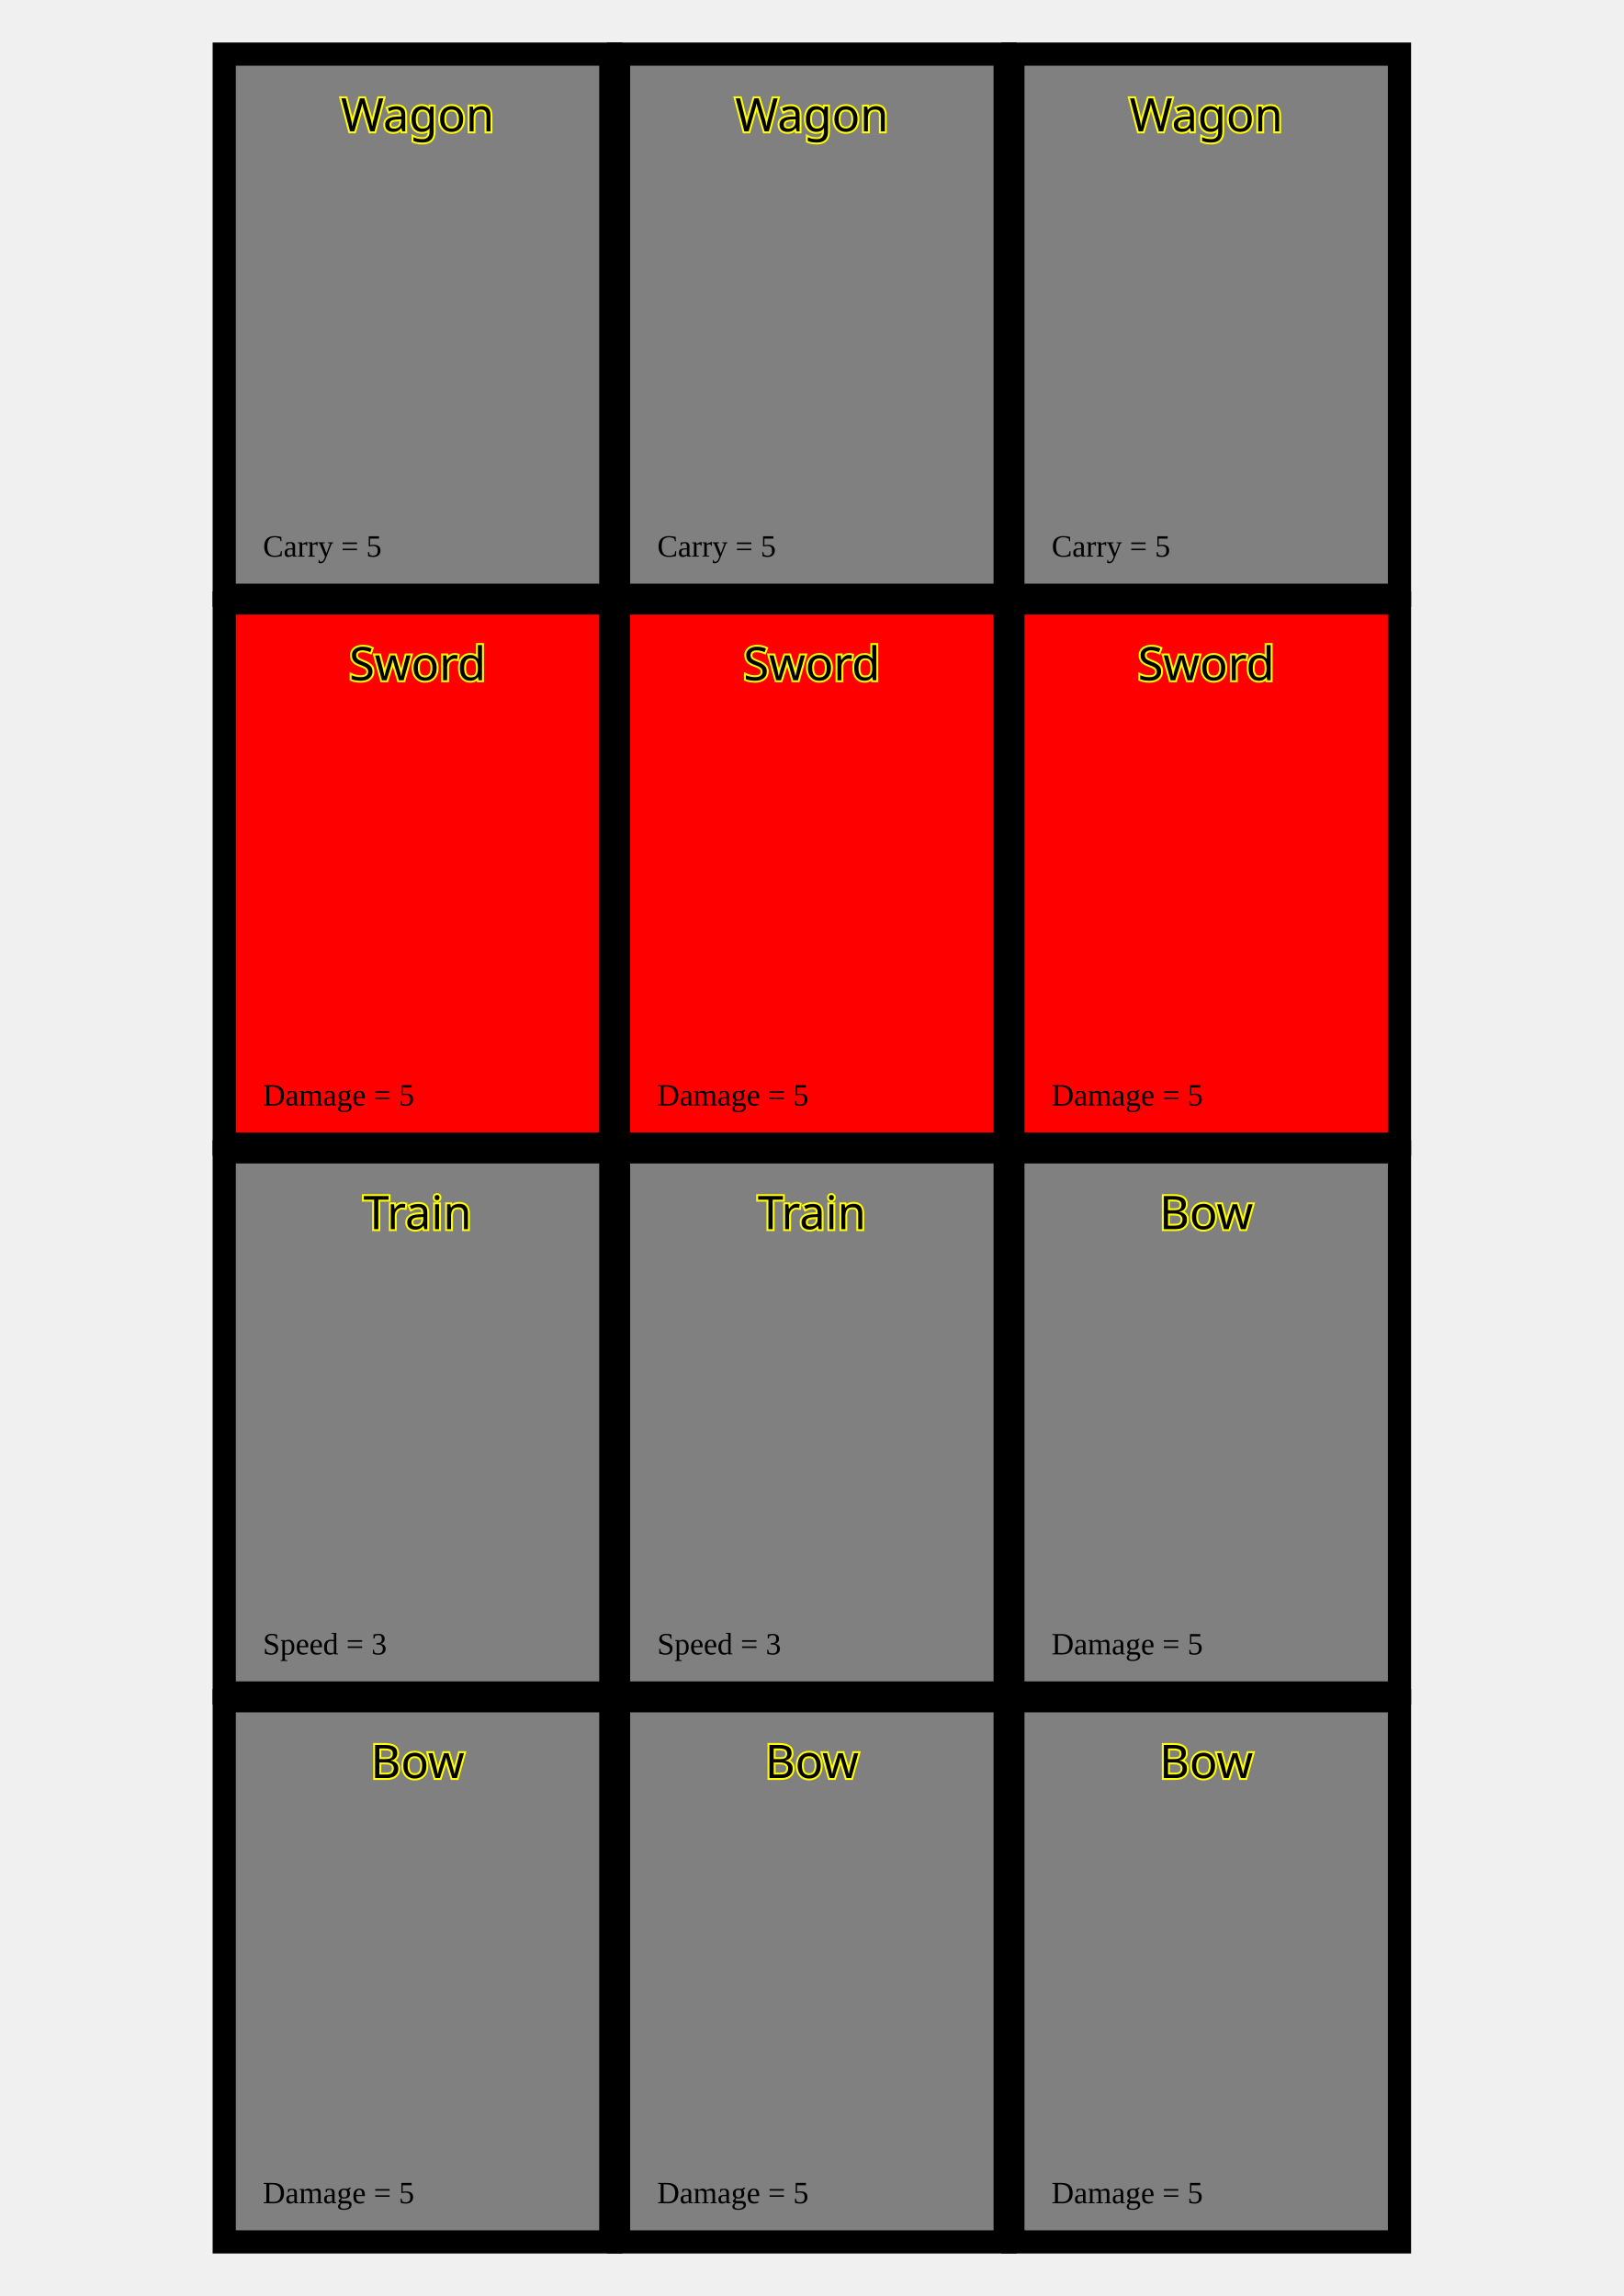
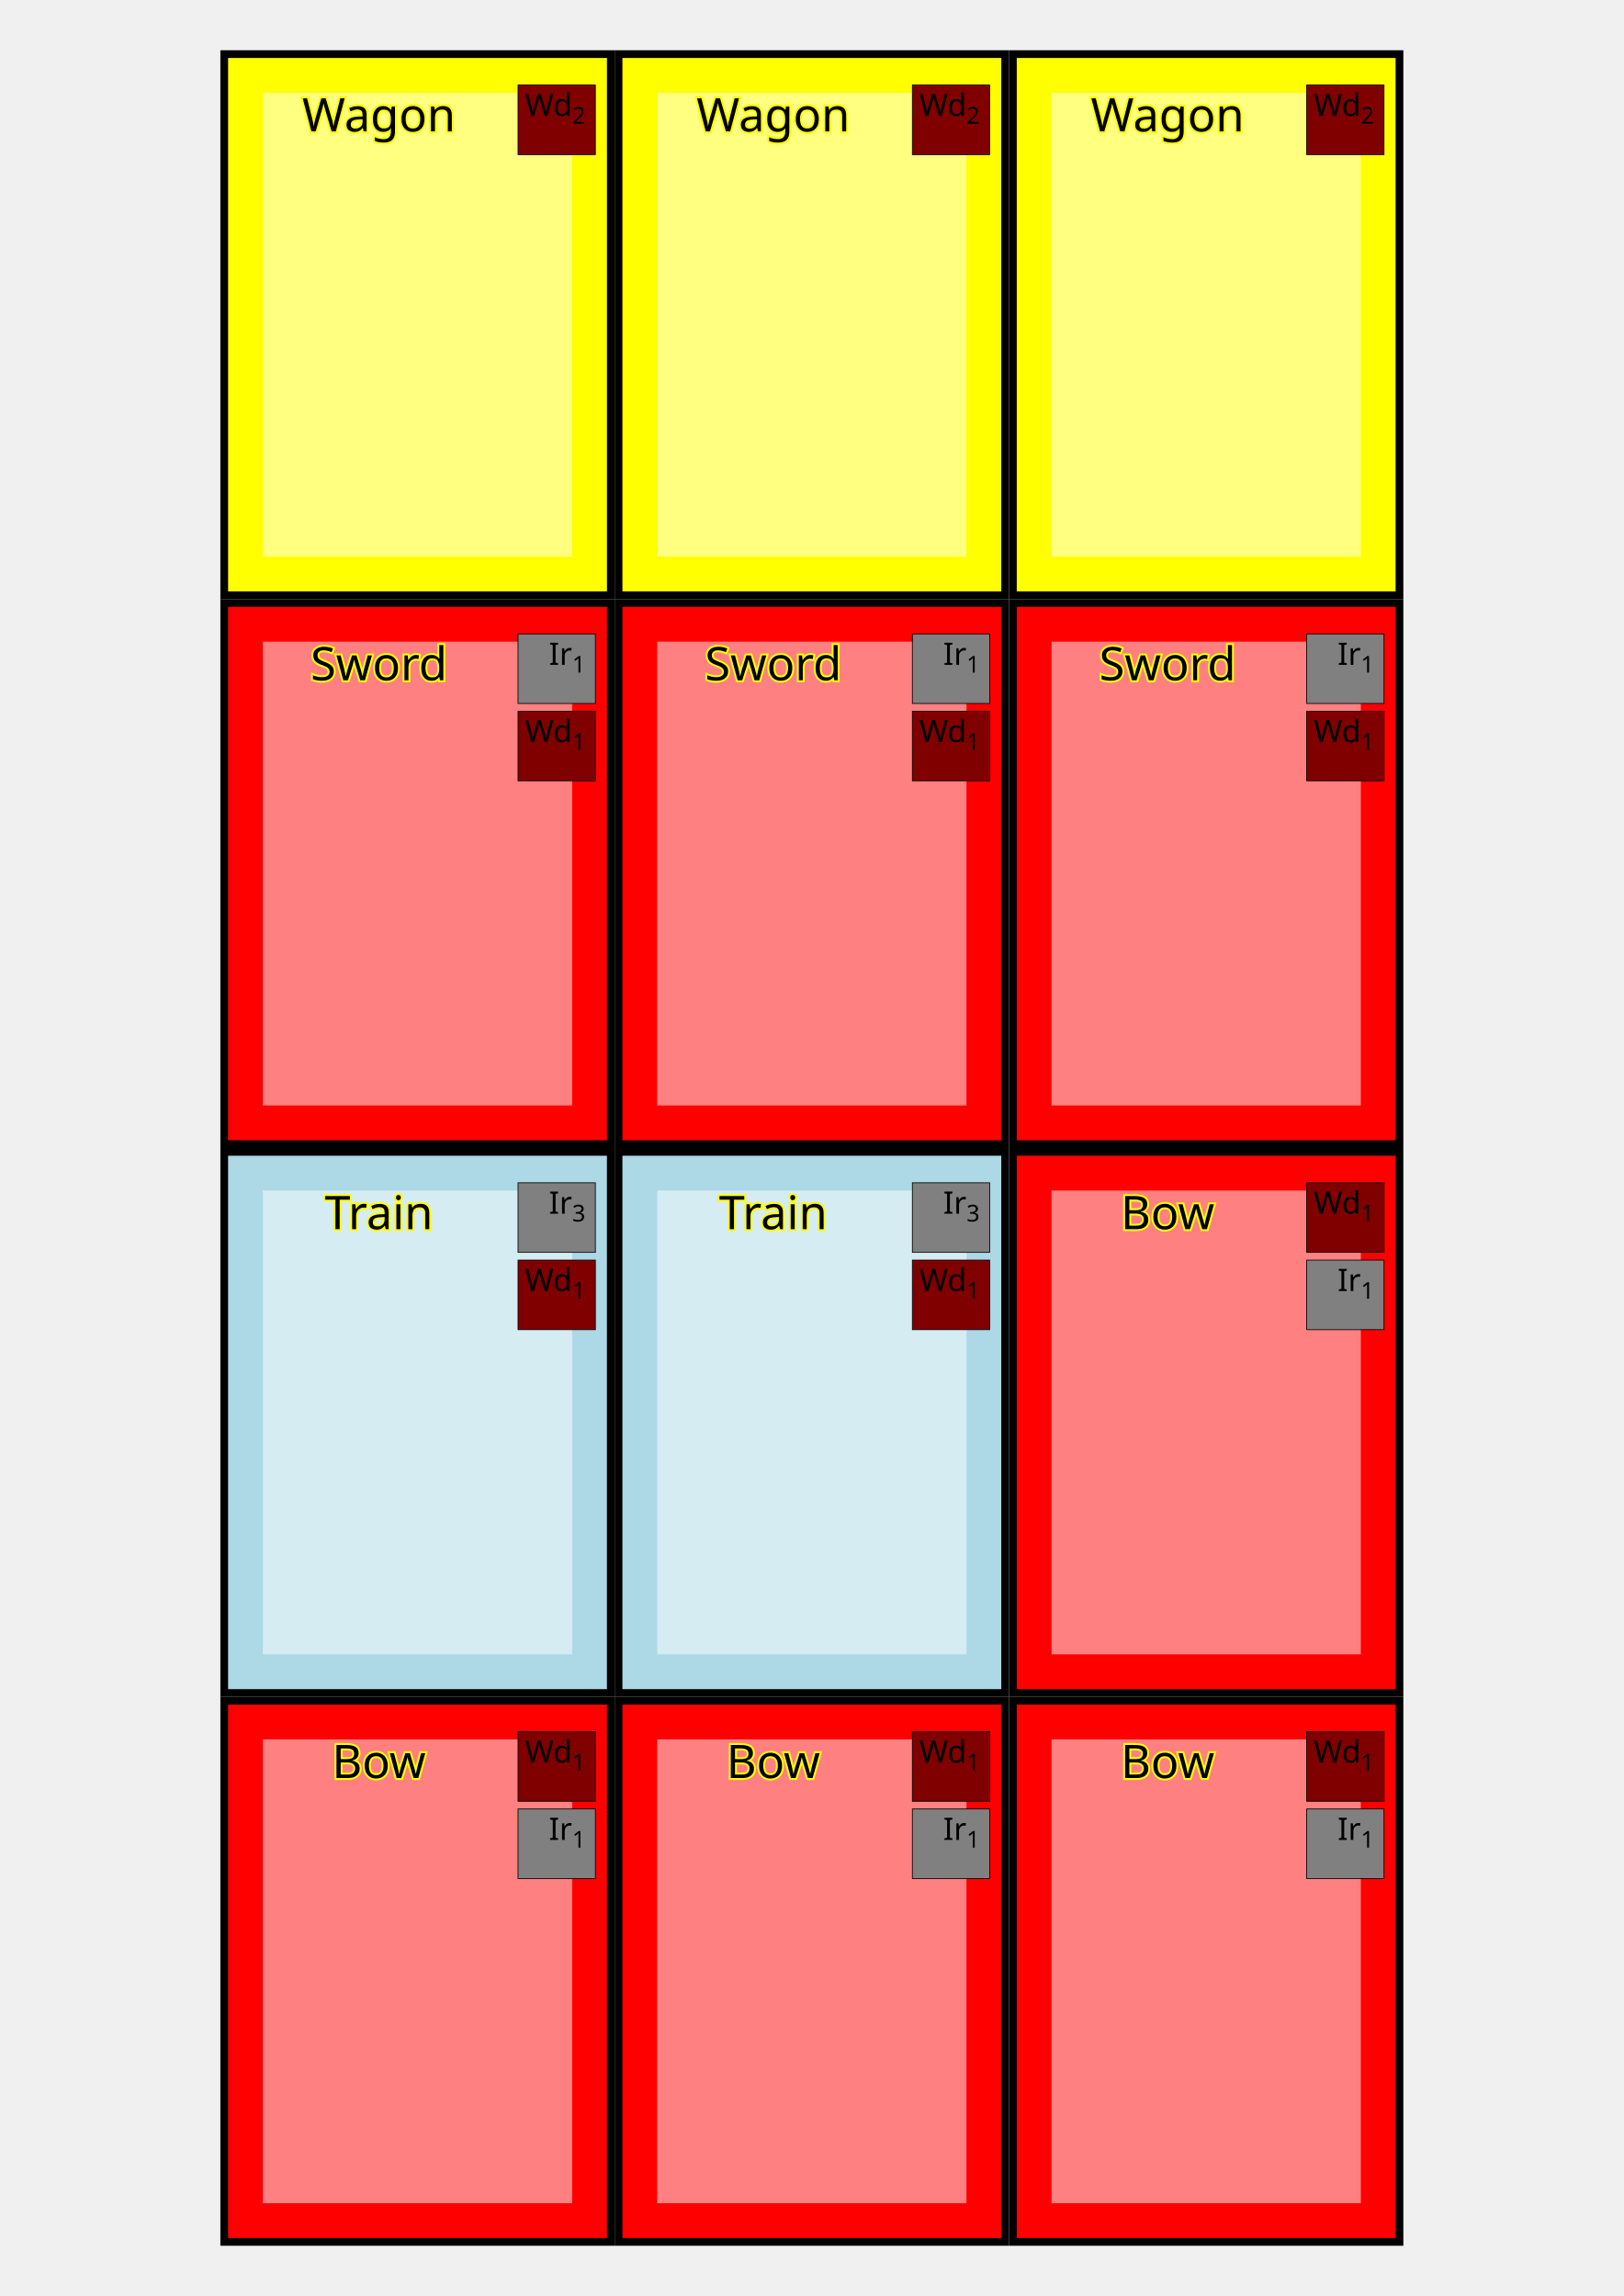
<svg xmlns="http://www.w3.org/2000/svg" version="1.1" width="210mm" height="297mm" viewBox="0 0 210 297">
  <g transform="translate(29 7)">
-     <rect x="0" y="0" width="50" height="70" fill="gray" stroke="black" stroke-width="3" />
-     <text x="25" y="10" fill="black" stroke="yellow" stroke-width="0.5" style="paint-order:stroke" text-anchor="middle" font-size="6" font-family="Rockwell">Wagon</text>
-     <text x="5" y="65" font-size="4" fill="black" text-anchor="left">Carry = 5</text>
+     <rect x="0" y="0" width="50" height="70" fill="yellow" stroke="black" stroke-width="1" />
+     <rect x="5" y="5" width="40" height="60" fill="White" stroke="None" opacity="0.5" />
+     <text x="20" y="10" fill="black" stroke="yellow" stroke-width="0.5" style="paint-order:stroke" text-anchor="middle" font-size="6" font-family="Rockwell">Wagon</text>
+     <rect x="38" y="4" width="10" height="9" fill="maroon" stroke="black" stroke-width="0.1" />
+     <text x="45" y="8" font-size="4" font-family="Rockwell" text-anchor="end">Wd</text>
+     <text x="45" y="9" font-size="3" font-family="Rockwell" text-anchor="start">2</text>
  </g>
  <g transform="translate(80 7)">
-     <rect x="0" y="0" width="50" height="70" fill="gray" stroke="black" stroke-width="3" />
-     <text x="25" y="10" fill="black" stroke="yellow" stroke-width="0.5" style="paint-order:stroke" text-anchor="middle" font-size="6" font-family="Rockwell">Wagon</text>
-     <text x="5" y="65" font-size="4" fill="black" text-anchor="left">Carry = 5</text>
+     <rect x="0" y="0" width="50" height="70" fill="yellow" stroke="black" stroke-width="1" />
+     <rect x="5" y="5" width="40" height="60" fill="White" stroke="None" opacity="0.5" />
+     <text x="20" y="10" fill="black" stroke="yellow" stroke-width="0.5" style="paint-order:stroke" text-anchor="middle" font-size="6" font-family="Rockwell">Wagon</text>
+     <rect x="38" y="4" width="10" height="9" fill="maroon" stroke="black" stroke-width="0.1" />
+     <text x="45" y="8" font-size="4" font-family="Rockwell" text-anchor="end">Wd</text>
+     <text x="45" y="9" font-size="3" font-family="Rockwell" text-anchor="start">2</text>
  </g>
  <g transform="translate(131 7)">
-     <rect x="0" y="0" width="50" height="70" fill="gray" stroke="black" stroke-width="3" />
-     <text x="25" y="10" fill="black" stroke="yellow" stroke-width="0.5" style="paint-order:stroke" text-anchor="middle" font-size="6" font-family="Rockwell">Wagon</text>
-     <text x="5" y="65" font-size="4" fill="black" text-anchor="left">Carry = 5</text>
+     <rect x="0" y="0" width="50" height="70" fill="yellow" stroke="black" stroke-width="1" />
+     <rect x="5" y="5" width="40" height="60" fill="White" stroke="None" opacity="0.5" />
+     <text x="20" y="10" fill="black" stroke="yellow" stroke-width="0.5" style="paint-order:stroke" text-anchor="middle" font-size="6" font-family="Rockwell">Wagon</text>
+     <rect x="38" y="4" width="10" height="9" fill="maroon" stroke="black" stroke-width="0.1" />
+     <text x="45" y="8" font-size="4" font-family="Rockwell" text-anchor="end">Wd</text>
+     <text x="45" y="9" font-size="3" font-family="Rockwell" text-anchor="start">2</text>
  </g>
  <g transform="translate(29 78)">
-     <rect x="0" y="0" width="50" height="70" fill="red" stroke="black" stroke-width="3" />
-     <text x="25" y="10" fill="black" stroke="yellow" stroke-width="0.5" style="paint-order:stroke" text-anchor="middle" font-size="6" font-family="Rockwell">Sword</text>
-     <text x="5" y="65" font-size="4" fill="black" text-anchor="left">Damage = 5</text>
+     <rect x="0" y="0" width="50" height="70" fill="red" stroke="black" stroke-width="1" />
+     <rect x="5" y="5" width="40" height="60" fill="White" stroke="None" opacity="0.5" />
+     <text x="20" y="10" fill="black" stroke="yellow" stroke-width="0.5" style="paint-order:stroke" text-anchor="middle" font-size="6" font-family="Rockwell">Sword</text>
+     <rect x="38" y="4" width="10" height="9" fill="gray" stroke="black" stroke-width="0.1" />
+     <text x="45" y="8" font-size="4" font-family="Rockwell" text-anchor="end">Ir</text>
+     <text x="45" y="9" font-size="3" font-family="Rockwell" text-anchor="start">1</text>
+     <rect x="38" y="14" width="10" height="9" fill="maroon" stroke="black" stroke-width="0.1" />
+     <text x="45" y="18" font-size="4" font-family="Rockwell" text-anchor="end">Wd</text>
+     <text x="45" y="19" font-size="3" font-family="Rockwell" text-anchor="start">1</text>
  </g>
  <g transform="translate(80 78)">
-     <rect x="0" y="0" width="50" height="70" fill="red" stroke="black" stroke-width="3" />
-     <text x="25" y="10" fill="black" stroke="yellow" stroke-width="0.5" style="paint-order:stroke" text-anchor="middle" font-size="6" font-family="Rockwell">Sword</text>
-     <text x="5" y="65" font-size="4" fill="black" text-anchor="left">Damage = 5</text>
+     <rect x="0" y="0" width="50" height="70" fill="red" stroke="black" stroke-width="1" />
+     <rect x="5" y="5" width="40" height="60" fill="White" stroke="None" opacity="0.5" />
+     <text x="20" y="10" fill="black" stroke="yellow" stroke-width="0.5" style="paint-order:stroke" text-anchor="middle" font-size="6" font-family="Rockwell">Sword</text>
+     <rect x="38" y="4" width="10" height="9" fill="gray" stroke="black" stroke-width="0.1" />
+     <text x="45" y="8" font-size="4" font-family="Rockwell" text-anchor="end">Ir</text>
+     <text x="45" y="9" font-size="3" font-family="Rockwell" text-anchor="start">1</text>
+     <rect x="38" y="14" width="10" height="9" fill="maroon" stroke="black" stroke-width="0.1" />
+     <text x="45" y="18" font-size="4" font-family="Rockwell" text-anchor="end">Wd</text>
+     <text x="45" y="19" font-size="3" font-family="Rockwell" text-anchor="start">1</text>
  </g>
  <g transform="translate(131 78)">
-     <rect x="0" y="0" width="50" height="70" fill="red" stroke="black" stroke-width="3" />
-     <text x="25" y="10" fill="black" stroke="yellow" stroke-width="0.5" style="paint-order:stroke" text-anchor="middle" font-size="6" font-family="Rockwell">Sword</text>
-     <text x="5" y="65" font-size="4" fill="black" text-anchor="left">Damage = 5</text>
+     <rect x="0" y="0" width="50" height="70" fill="red" stroke="black" stroke-width="1" />
+     <rect x="5" y="5" width="40" height="60" fill="White" stroke="None" opacity="0.5" />
+     <text x="20" y="10" fill="black" stroke="yellow" stroke-width="0.5" style="paint-order:stroke" text-anchor="middle" font-size="6" font-family="Rockwell">Sword</text>
+     <rect x="38" y="4" width="10" height="9" fill="gray" stroke="black" stroke-width="0.1" />
+     <text x="45" y="8" font-size="4" font-family="Rockwell" text-anchor="end">Ir</text>
+     <text x="45" y="9" font-size="3" font-family="Rockwell" text-anchor="start">1</text>
+     <rect x="38" y="14" width="10" height="9" fill="maroon" stroke="black" stroke-width="0.1" />
+     <text x="45" y="18" font-size="4" font-family="Rockwell" text-anchor="end">Wd</text>
+     <text x="45" y="19" font-size="3" font-family="Rockwell" text-anchor="start">1</text>
  </g>
  <g transform="translate(29 149)">
-     <rect x="0" y="0" width="50" height="70" fill="gray" stroke="black" stroke-width="3" />
-     <text x="25" y="10" fill="black" stroke="yellow" stroke-width="0.5" style="paint-order:stroke" text-anchor="middle" font-size="6" font-family="Rockwell">Train</text>
-     <text x="5" y="65" font-size="4" fill="black" text-anchor="left">Speed = 3</text>
+     <rect x="0" y="0" width="50" height="70" fill="lightblue" stroke="black" stroke-width="1" />
+     <rect x="5" y="5" width="40" height="60" fill="White" stroke="None" opacity="0.5" />
+     <text x="20" y="10" fill="black" stroke="yellow" stroke-width="0.5" style="paint-order:stroke" text-anchor="middle" font-size="6" font-family="Rockwell">Train</text>
+     <rect x="38" y="4" width="10" height="9" fill="gray" stroke="black" stroke-width="0.1" />
+     <text x="45" y="8" font-size="4" font-family="Rockwell" text-anchor="end">Ir</text>
+     <text x="45" y="9" font-size="3" font-family="Rockwell" text-anchor="start">3</text>
+     <rect x="38" y="14" width="10" height="9" fill="maroon" stroke="black" stroke-width="0.1" />
+     <text x="45" y="18" font-size="4" font-family="Rockwell" text-anchor="end">Wd</text>
+     <text x="45" y="19" font-size="3" font-family="Rockwell" text-anchor="start">1</text>
  </g>
  <g transform="translate(80 149)">
-     <rect x="0" y="0" width="50" height="70" fill="gray" stroke="black" stroke-width="3" />
-     <text x="25" y="10" fill="black" stroke="yellow" stroke-width="0.5" style="paint-order:stroke" text-anchor="middle" font-size="6" font-family="Rockwell">Train</text>
-     <text x="5" y="65" font-size="4" fill="black" text-anchor="left">Speed = 3</text>
+     <rect x="0" y="0" width="50" height="70" fill="lightblue" stroke="black" stroke-width="1" />
+     <rect x="5" y="5" width="40" height="60" fill="White" stroke="None" opacity="0.5" />
+     <text x="20" y="10" fill="black" stroke="yellow" stroke-width="0.5" style="paint-order:stroke" text-anchor="middle" font-size="6" font-family="Rockwell">Train</text>
+     <rect x="38" y="4" width="10" height="9" fill="gray" stroke="black" stroke-width="0.1" />
+     <text x="45" y="8" font-size="4" font-family="Rockwell" text-anchor="end">Ir</text>
+     <text x="45" y="9" font-size="3" font-family="Rockwell" text-anchor="start">3</text>
+     <rect x="38" y="14" width="10" height="9" fill="maroon" stroke="black" stroke-width="0.1" />
+     <text x="45" y="18" font-size="4" font-family="Rockwell" text-anchor="end">Wd</text>
+     <text x="45" y="19" font-size="3" font-family="Rockwell" text-anchor="start">1</text>
  </g>
  <g transform="translate(131 149)">
-     <rect x="0" y="0" width="50" height="70" fill="gray" stroke="black" stroke-width="3" />
-     <text x="25" y="10" fill="black" stroke="yellow" stroke-width="0.5" style="paint-order:stroke" text-anchor="middle" font-size="6" font-family="Rockwell">Bow</text>
-     <text x="5" y="65" font-size="4" fill="black" text-anchor="left">Damage = 5</text>
+     <rect x="0" y="0" width="50" height="70" fill="red" stroke="black" stroke-width="1" />
+     <rect x="5" y="5" width="40" height="60" fill="White" stroke="None" opacity="0.5" />
+     <text x="20" y="10" fill="black" stroke="yellow" stroke-width="0.5" style="paint-order:stroke" text-anchor="middle" font-size="6" font-family="Rockwell">Bow</text>
+     <rect x="38" y="4" width="10" height="9" fill="maroon" stroke="black" stroke-width="0.1" />
+     <text x="45" y="8" font-size="4" font-family="Rockwell" text-anchor="end">Wd</text>
+     <text x="45" y="9" font-size="3" font-family="Rockwell" text-anchor="start">1</text>
+     <rect x="38" y="14" width="10" height="9" fill="gray" stroke="black" stroke-width="0.1" />
+     <text x="45" y="18" font-size="4" font-family="Rockwell" text-anchor="end">Ir</text>
+     <text x="45" y="19" font-size="3" font-family="Rockwell" text-anchor="start">1</text>
  </g>
  <g transform="translate(29 220)">
-     <rect x="0" y="0" width="50" height="70" fill="gray" stroke="black" stroke-width="3" />
-     <text x="25" y="10" fill="black" stroke="yellow" stroke-width="0.5" style="paint-order:stroke" text-anchor="middle" font-size="6" font-family="Rockwell">Bow</text>
-     <text x="5" y="65" font-size="4" fill="black" text-anchor="left">Damage = 5</text>
+     <rect x="0" y="0" width="50" height="70" fill="red" stroke="black" stroke-width="1" />
+     <rect x="5" y="5" width="40" height="60" fill="White" stroke="None" opacity="0.5" />
+     <text x="20" y="10" fill="black" stroke="yellow" stroke-width="0.5" style="paint-order:stroke" text-anchor="middle" font-size="6" font-family="Rockwell">Bow</text>
+     <rect x="38" y="4" width="10" height="9" fill="maroon" stroke="black" stroke-width="0.1" />
+     <text x="45" y="8" font-size="4" font-family="Rockwell" text-anchor="end">Wd</text>
+     <text x="45" y="9" font-size="3" font-family="Rockwell" text-anchor="start">1</text>
+     <rect x="38" y="14" width="10" height="9" fill="gray" stroke="black" stroke-width="0.1" />
+     <text x="45" y="18" font-size="4" font-family="Rockwell" text-anchor="end">Ir</text>
+     <text x="45" y="19" font-size="3" font-family="Rockwell" text-anchor="start">1</text>
  </g>
  <g transform="translate(80 220)">
-     <rect x="0" y="0" width="50" height="70" fill="gray" stroke="black" stroke-width="3" />
-     <text x="25" y="10" fill="black" stroke="yellow" stroke-width="0.5" style="paint-order:stroke" text-anchor="middle" font-size="6" font-family="Rockwell">Bow</text>
-     <text x="5" y="65" font-size="4" fill="black" text-anchor="left">Damage = 5</text>
+     <rect x="0" y="0" width="50" height="70" fill="red" stroke="black" stroke-width="1" />
+     <rect x="5" y="5" width="40" height="60" fill="White" stroke="None" opacity="0.5" />
+     <text x="20" y="10" fill="black" stroke="yellow" stroke-width="0.5" style="paint-order:stroke" text-anchor="middle" font-size="6" font-family="Rockwell">Bow</text>
+     <rect x="38" y="4" width="10" height="9" fill="maroon" stroke="black" stroke-width="0.1" />
+     <text x="45" y="8" font-size="4" font-family="Rockwell" text-anchor="end">Wd</text>
+     <text x="45" y="9" font-size="3" font-family="Rockwell" text-anchor="start">1</text>
+     <rect x="38" y="14" width="10" height="9" fill="gray" stroke="black" stroke-width="0.1" />
+     <text x="45" y="18" font-size="4" font-family="Rockwell" text-anchor="end">Ir</text>
+     <text x="45" y="19" font-size="3" font-family="Rockwell" text-anchor="start">1</text>
  </g>
  <g transform="translate(131 220)">
-     <rect x="0" y="0" width="50" height="70" fill="gray" stroke="black" stroke-width="3" />
-     <text x="25" y="10" fill="black" stroke="yellow" stroke-width="0.5" style="paint-order:stroke" text-anchor="middle" font-size="6" font-family="Rockwell">Bow</text>
-     <text x="5" y="65" font-size="4" fill="black" text-anchor="left">Damage = 5</text>
+     <rect x="0" y="0" width="50" height="70" fill="red" stroke="black" stroke-width="1" />
+     <rect x="5" y="5" width="40" height="60" fill="White" stroke="None" opacity="0.5" />
+     <text x="20" y="10" fill="black" stroke="yellow" stroke-width="0.5" style="paint-order:stroke" text-anchor="middle" font-size="6" font-family="Rockwell">Bow</text>
+     <rect x="38" y="4" width="10" height="9" fill="maroon" stroke="black" stroke-width="0.1" />
+     <text x="45" y="8" font-size="4" font-family="Rockwell" text-anchor="end">Wd</text>
+     <text x="45" y="9" font-size="3" font-family="Rockwell" text-anchor="start">1</text>
+     <rect x="38" y="14" width="10" height="9" fill="gray" stroke="black" stroke-width="0.1" />
+     <text x="45" y="18" font-size="4" font-family="Rockwell" text-anchor="end">Ir</text>
+     <text x="45" y="19" font-size="3" font-family="Rockwell" text-anchor="start">1</text>
  </g>
</svg>
